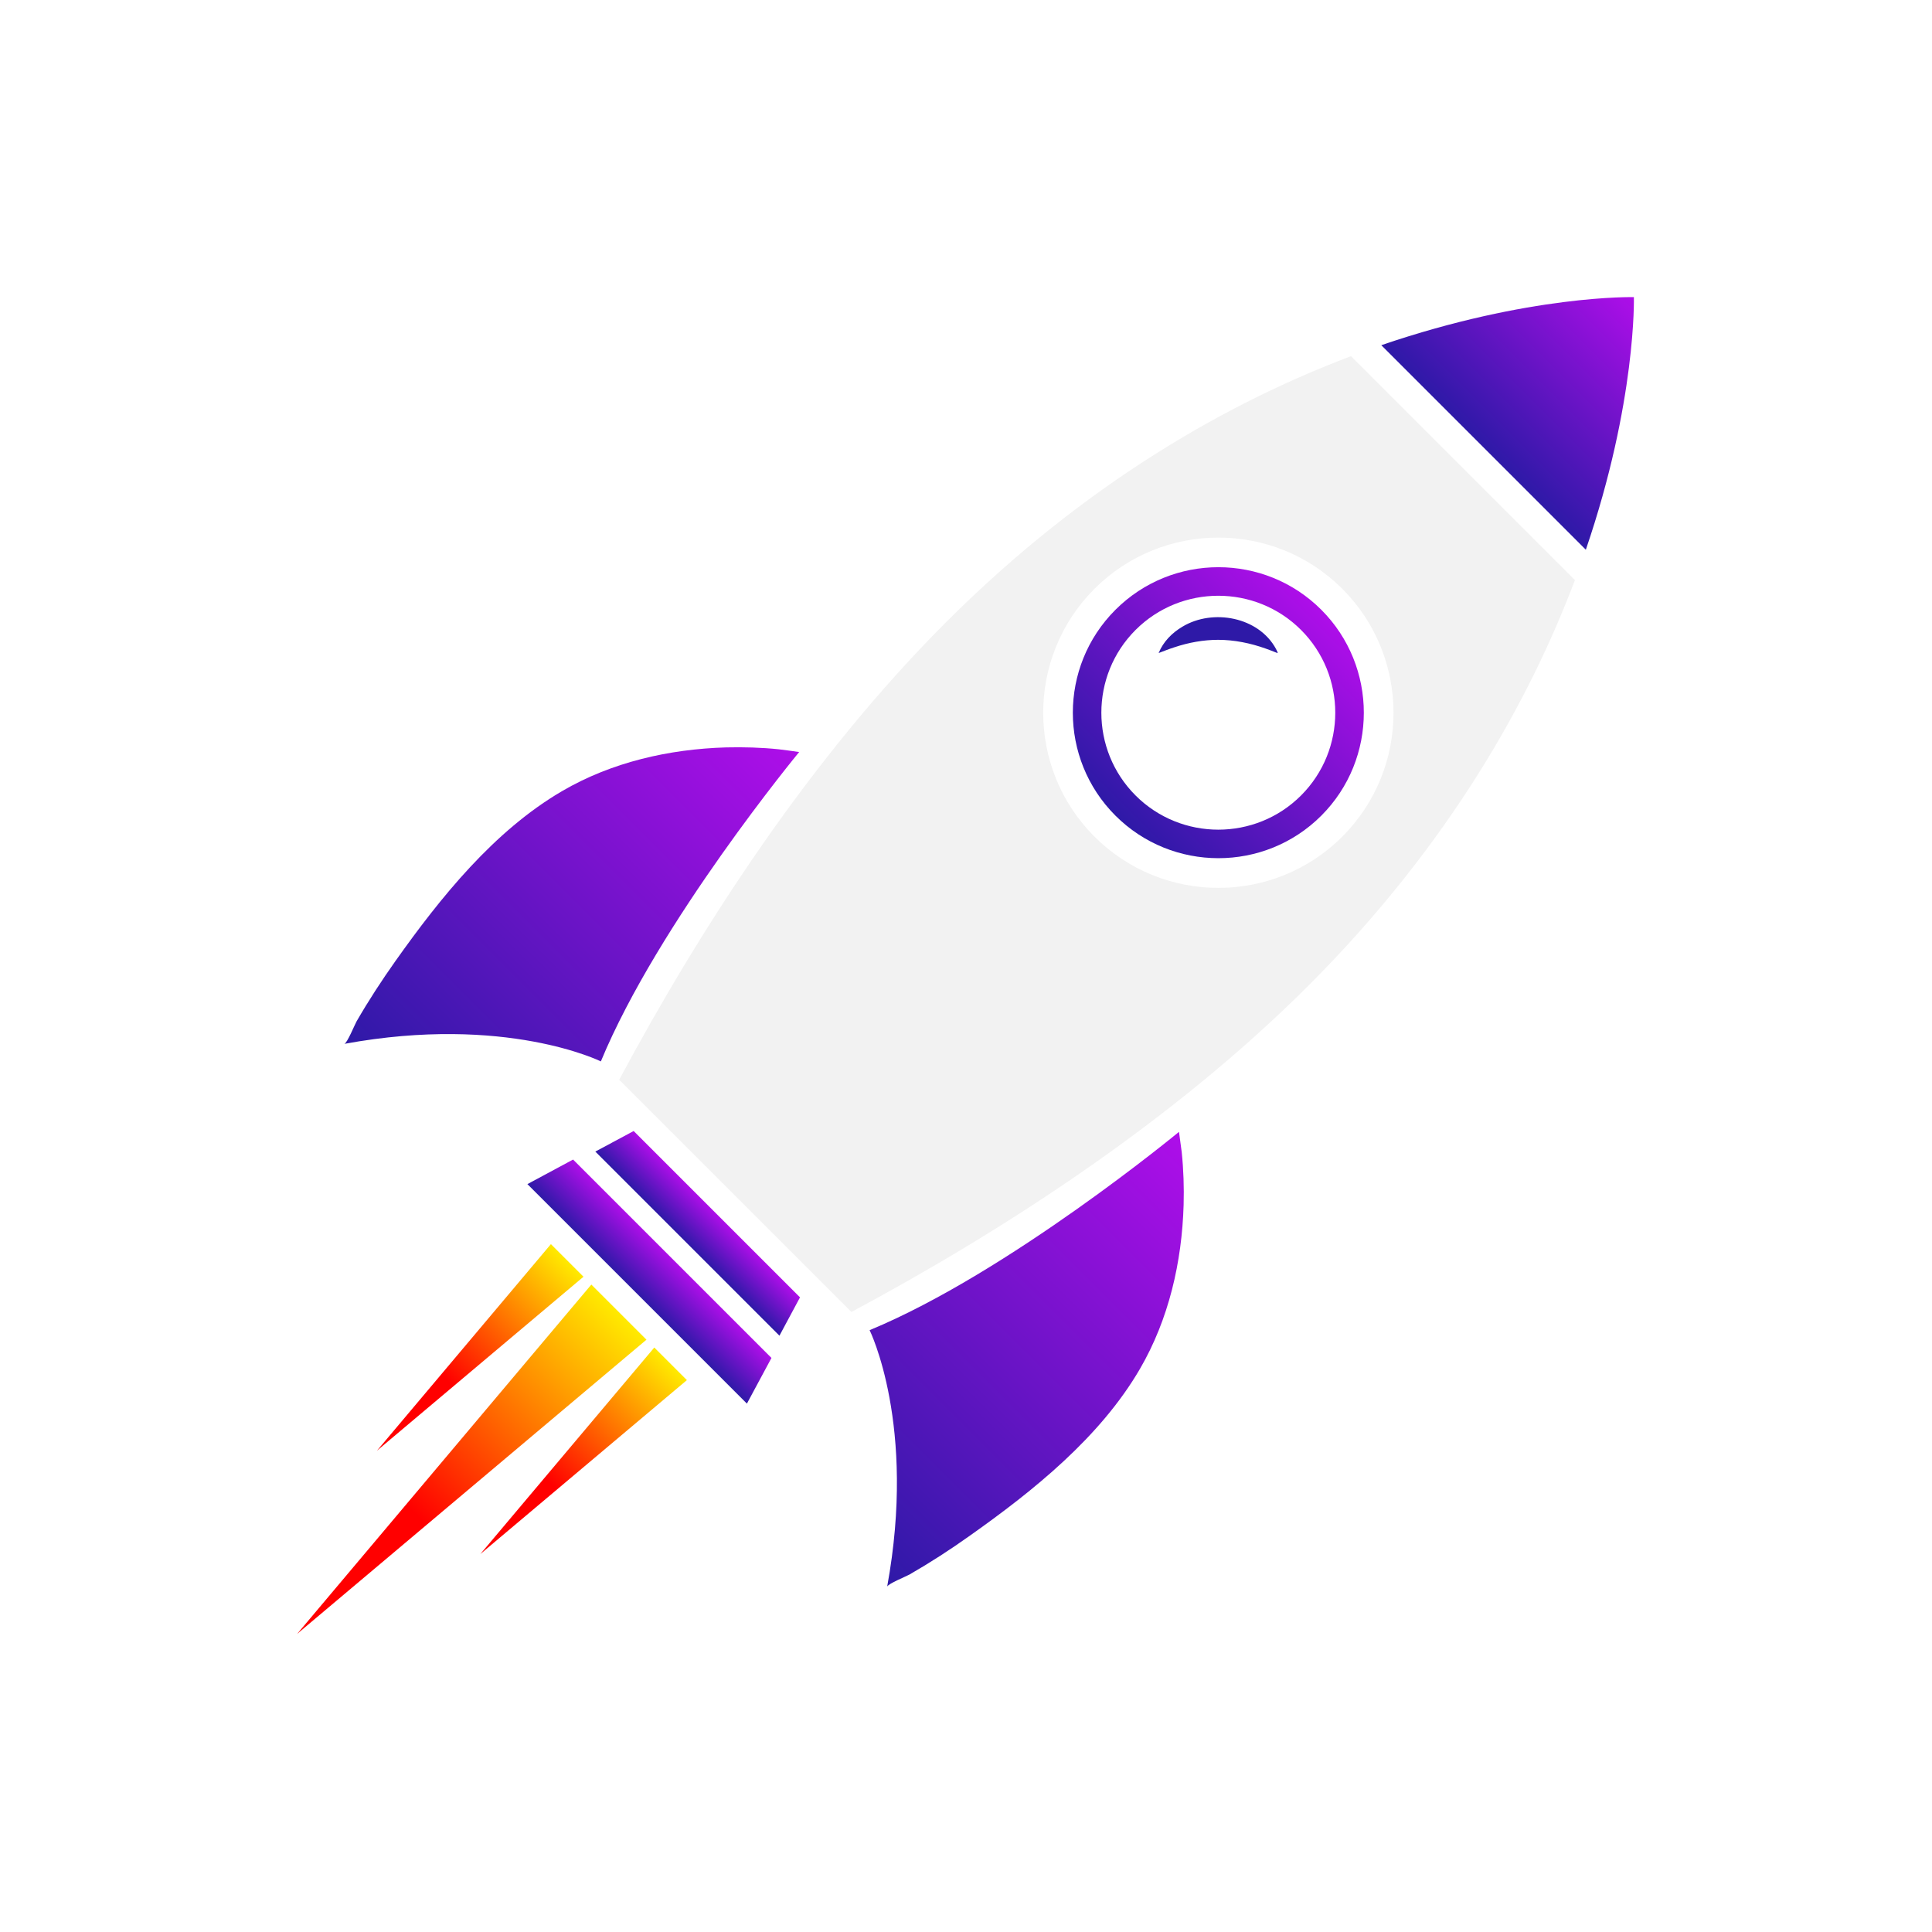
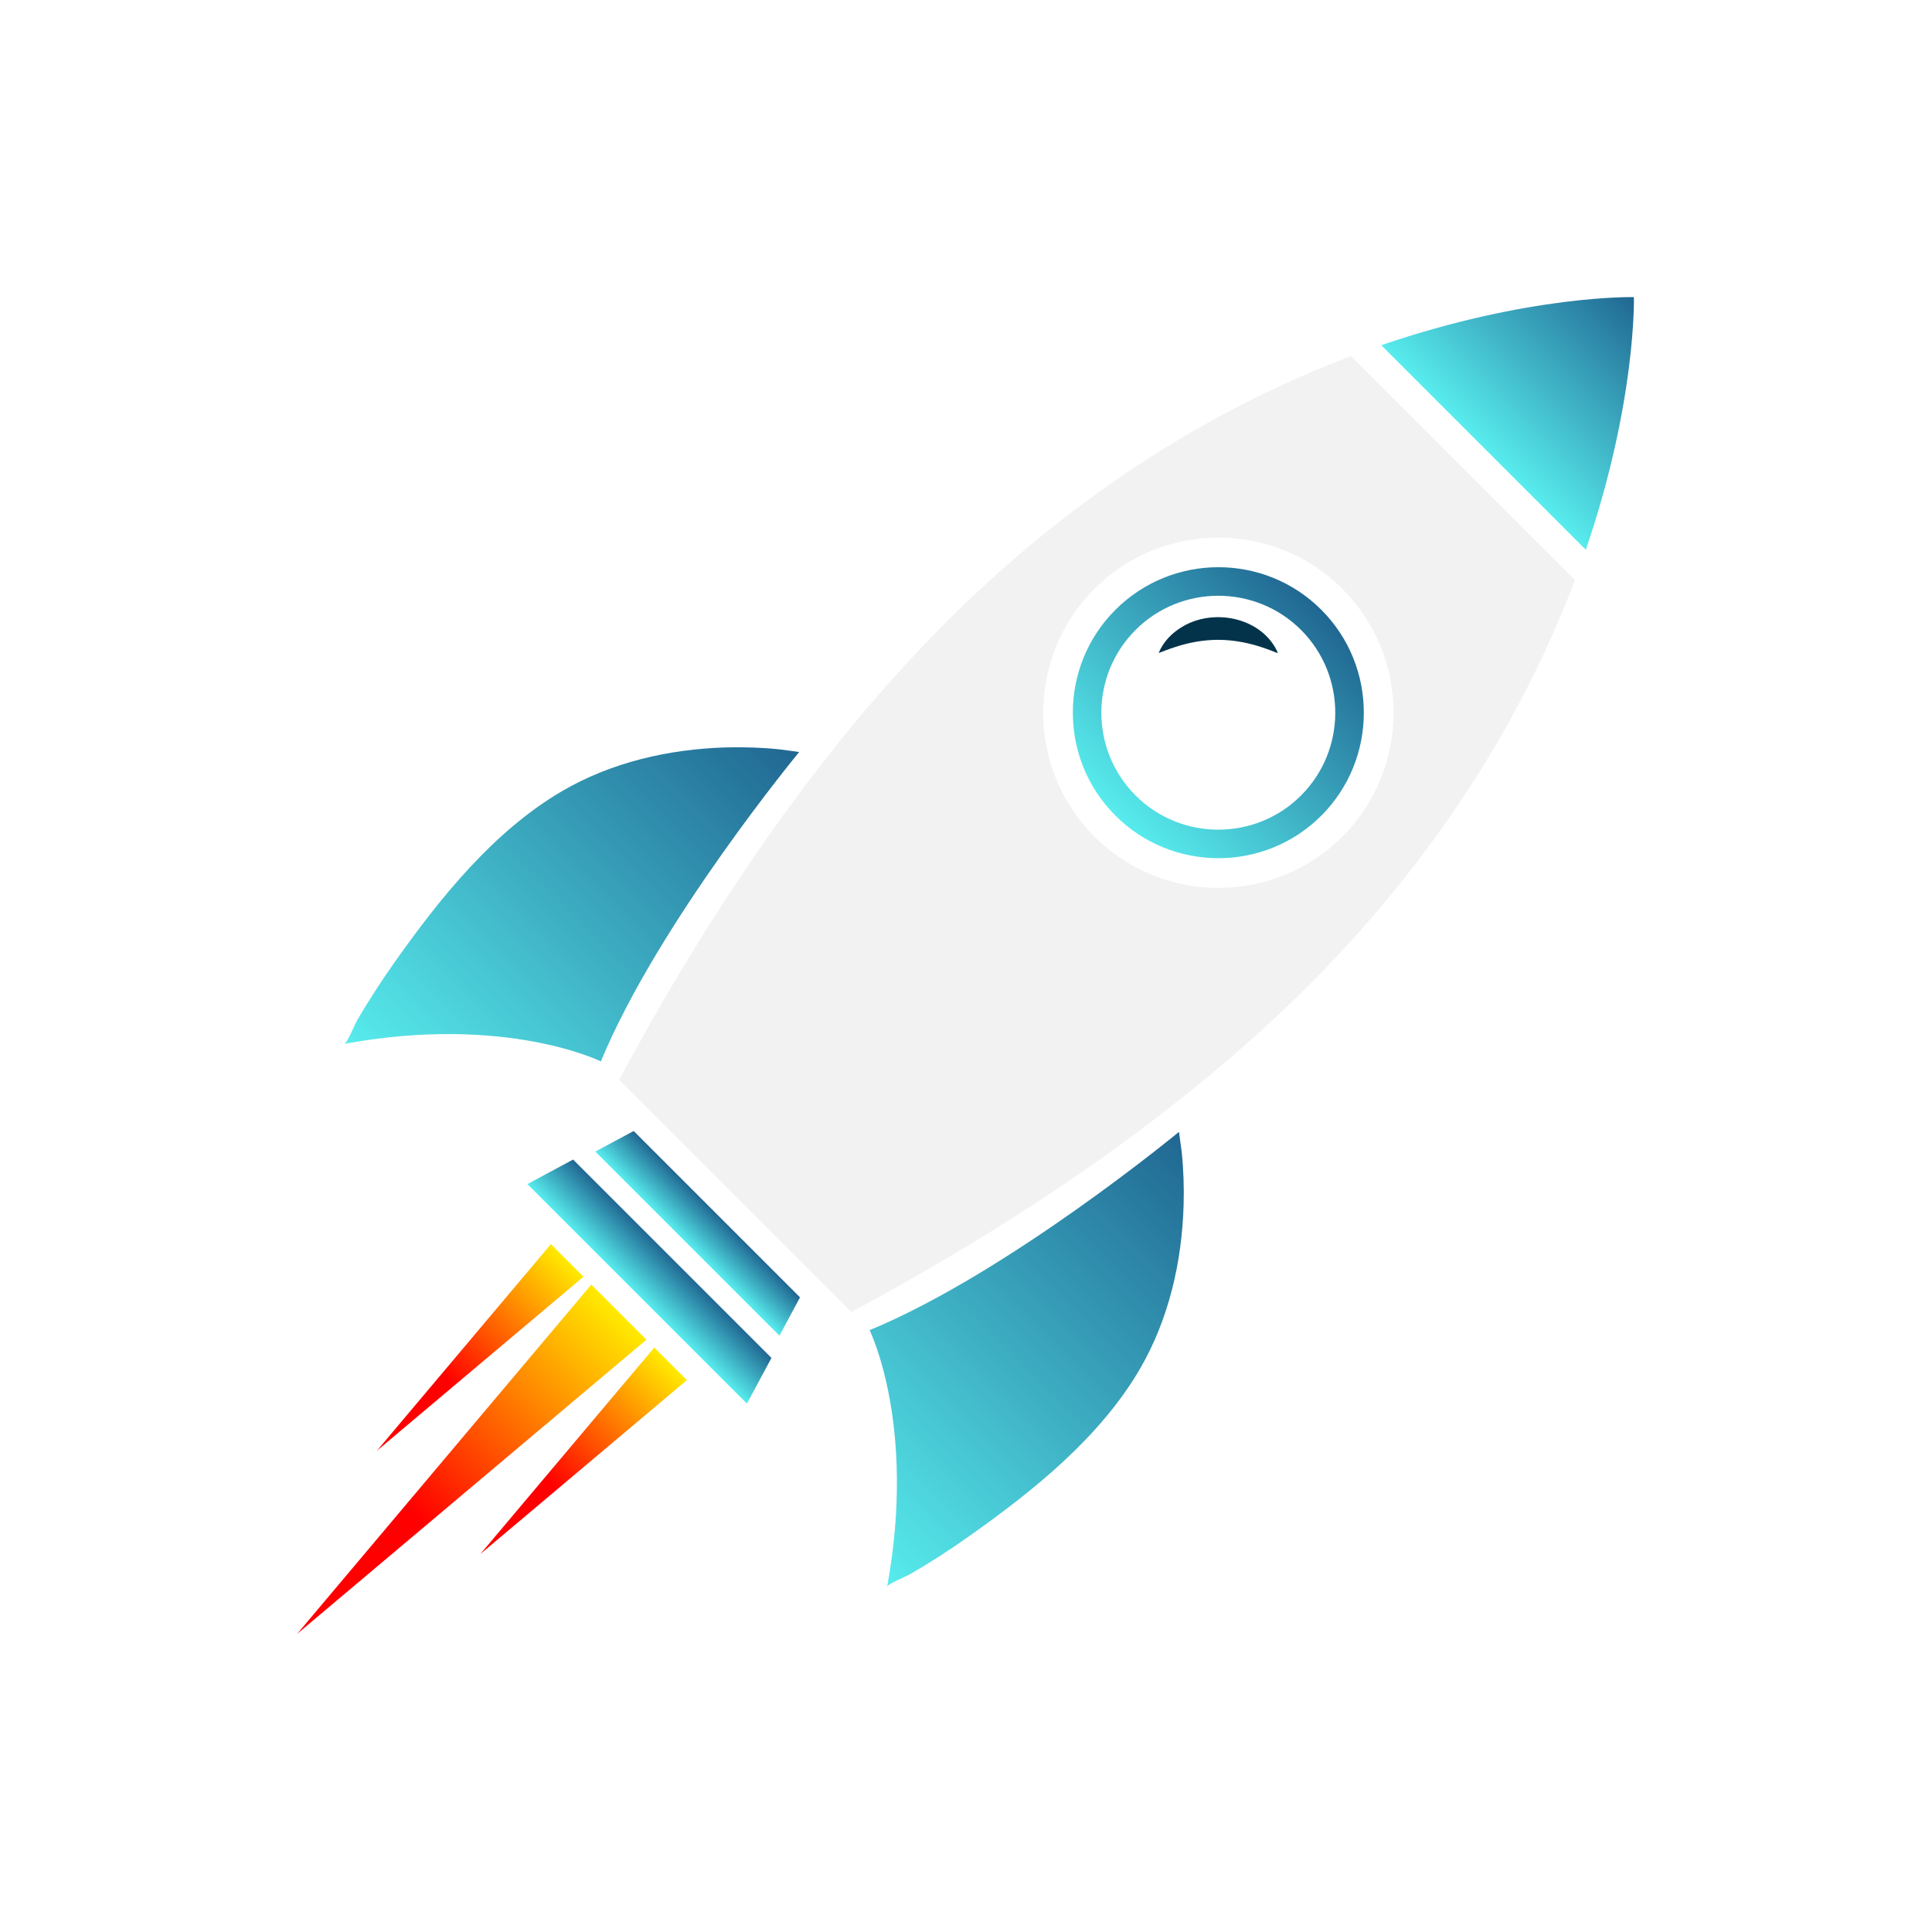
<svg xmlns="http://www.w3.org/2000/svg" width="1953" height="1953" viewBox="0 0 1953 1953" fill="none">
-   <path d="M1289.89 656.039C1272.42 623.583 1226.11 615.027 1195.42 633.412C1184.81 639.634 1175.83 648.756 1171.24 660.14C1176.47 658.161 1181.91 655.969 1187.29 654.272C1201.71 649.463 1216.7 646.776 1231.41 646.776C1247.53 646.776 1264.01 650.1 1279.42 655.615C1281.76 656.393 1285.08 657.736 1287.34 658.585C1292.93 660.777 1292.15 660.989 1289.89 656.039Z" fill="#2E19A7" />
+   <path d="M1289.89 656.039C1272.42 623.583 1226.11 615.027 1195.42 633.412C1184.81 639.634 1175.83 648.756 1171.24 660.14C1176.47 658.161 1181.91 655.969 1187.29 654.272C1201.71 649.463 1216.7 646.776 1231.41 646.776C1247.53 646.776 1264.01 650.1 1279.42 655.615C1281.76 656.393 1285.08 657.736 1287.34 658.585C1292.93 660.777 1292.15 660.989 1289.89 656.039Z" fill="#03334B" />
  <path d="M1335.64 616.371C1278.29 559.024 1184.96 559.024 1127.54 616.442C1070.12 673.859 1070.19 767.126 1127.54 824.472C1184.88 881.819 1278.29 881.889 1335.64 824.543C1392.99 767.197 1392.99 673.717 1335.64 616.371ZM1147.9 804.108C1101.8 758.004 1101.8 682.91 1147.9 636.806C1194.01 590.703 1269.1 590.703 1315.2 636.806C1361.31 682.91 1361.31 758.004 1315.2 804.108C1269.1 850.211 1194.01 850.211 1147.9 804.108Z" fill="url(#paint0_linear_16398_27)" />
  <path d="M1592.04 586.389L1365.69 360.044C1244.56 405.794 1098.76 486.546 956.277 629.028C819.098 766.206 708.719 936.973 625.917 1091.48L860.676 1326.23C1015.18 1243.43 1185.95 1133.05 1323.12 995.875C1465.46 853.393 1546.29 707.517 1592.04 586.389ZM1106.33 845.685C1037.24 776.601 1037.31 664.242 1106.33 595.228C1175.34 526.214 1287.84 526.144 1356.85 595.157C1425.94 664.242 1425.94 776.672 1356.85 845.756C1287.77 914.84 1175.41 914.77 1106.33 845.685Z" fill="#F2F2F2" />
  <path d="M1651.65 300.365C1651.65 300.365 1546.5 297.607 1396.31 348.943L1603.07 555.701C1654.4 405.512 1651.65 300.365 1651.65 300.365Z" fill="url(#paint1_linear_16398_27)" />
  <path d="M640.554 1143.31L601.804 1164.1L787.915 1350.21L808.704 1311.46L640.554 1143.31Z" fill="url(#paint2_linear_16398_27)" />
  <path d="M579.318 1172.16L533.144 1196.98L755.034 1418.87L779.854 1372.69L579.318 1172.16Z" fill="url(#paint3_linear_16398_27)" />
  <path d="M381.046 1466.45L589.854 1290.6L556.903 1257.65L381.046 1466.45Z" fill="url(#paint4_linear_16398_27)" />
  <path d="M485.556 1570.96L694.365 1395.11L661.413 1362.16L485.556 1570.96Z" fill="url(#paint5_linear_16398_27)" />
  <path d="M300.365 1651.65L653.494 1354.24L597.774 1298.52L300.365 1651.65Z" fill="url(#paint6_linear_16398_27)" />
  <path d="M1152.36 1383.72C1181.49 1333.66 1194.78 1275.68 1196.48 1218.12C1196.98 1200.37 1196.41 1182.41 1194.57 1164.73C1194.36 1162.96 1192.38 1147.97 1191.81 1144.16C1191.81 1144.16 1019.35 1286.64 879.061 1344.62C879.061 1344.62 926.72 1440.64 896.809 1603.92C897.304 1601.16 917.033 1593.03 919.437 1591.61C940.438 1579.52 960.873 1566.3 980.602 1552.23C1044.88 1506.76 1112.19 1452.74 1152.36 1383.72Z" fill="url(#paint7_linear_16398_27)" />
  <path d="M787.279 757.439C769.601 755.6 751.711 755.105 733.892 755.529C676.334 757.226 618.28 770.449 568.288 799.653C499.345 839.887 445.322 907.204 399.784 971.409C385.783 991.208 372.49 1011.57 360.398 1032.57C358.913 1035.05 350.852 1054.71 348.095 1055.2C511.295 1025.22 607.391 1072.95 607.391 1072.95C665.373 932.66 807.855 760.196 807.855 760.196C803.966 759.56 789.046 757.651 787.279 757.439Z" fill="url(#paint8_linear_16398_27)" />
  <defs>
    <linearGradient id="paint0_linear_16398_27" x1="1335.68" y1="616.406" x2="1127.57" y2="824.508" gradientUnits="userSpaceOnUse">
-       <stop stop-color="#AE0EE9" />
-       <stop offset="1" stop-color="#2E19A7" />
+       <stop stop-color="#206792" />
+       <stop offset="1" stop-color="#57ECED" />
    </linearGradient>
    <linearGradient id="paint1_linear_16398_27" x1="1651.65" y1="300.365" x2="1499.69" y2="452.322" gradientUnits="userSpaceOnUse">
-       <stop stop-color="#AE0EE9" />
-       <stop offset="1" stop-color="#2E19A7" />
+       <stop stop-color="#206792" />
+       <stop offset="1" stop-color="#57ECED" />
    </linearGradient>
    <linearGradient id="paint2_linear_16398_27" x1="724.629" y1="1227.38" x2="694.86" y2="1257.15" gradientUnits="userSpaceOnUse">
-       <stop stop-color="#AE0EE9" />
-       <stop offset="1" stop-color="#2E19A7" />
+       <stop stop-color="#206792" />
+       <stop offset="1" stop-color="#57ECED" />
    </linearGradient>
    <linearGradient id="paint3_linear_16398_27" x1="679.586" y1="1272.42" x2="644.089" y2="1307.92" gradientUnits="userSpaceOnUse">
-       <stop stop-color="#AE0EE9" />
-       <stop offset="1" stop-color="#2E19A7" />
+       <stop stop-color="#206792" />
+       <stop offset="1" stop-color="#57ECED" />
    </linearGradient>
    <linearGradient id="paint4_linear_16398_27" x1="573.379" y1="1274.12" x2="381.046" y2="1466.45" gradientUnits="userSpaceOnUse">
      <stop stop-color="#FFEA00" />
      <stop offset="0.63" stop-color="#FF0000" />
      <stop offset="1" stop-color="#FF0000" />
    </linearGradient>
    <linearGradient id="paint5_linear_16398_27" x1="677.889" y1="1378.63" x2="485.556" y2="1570.96" gradientUnits="userSpaceOnUse">
      <stop stop-color="#FFEA00" />
      <stop offset="0.63" stop-color="#FF0000" />
      <stop offset="1" stop-color="#FF0000" />
    </linearGradient>
    <linearGradient id="paint6_linear_16398_27" x1="625.634" y1="1326.38" x2="300.365" y2="1651.65" gradientUnits="userSpaceOnUse">
      <stop stop-color="#FFEA00" />
      <stop offset="0.63" stop-color="#FF0000" />
      <stop offset="1" stop-color="#FF0000" />
    </linearGradient>
    <linearGradient id="paint7_linear_16398_27" x1="1217.96" y1="1170.3" x2="840.578" y2="1547.68" gradientUnits="userSpaceOnUse">
-       <stop stop-color="#AE0EE9" />
-       <stop offset="1" stop-color="#2E19A7" />
+       <stop stop-color="#206792" />
+       <stop offset="1" stop-color="#57ECED" />
    </linearGradient>
    <linearGradient id="paint8_linear_16398_27" x1="781.735" y1="734.076" x2="404.352" y2="1111.46" gradientUnits="userSpaceOnUse">
-       <stop stop-color="#AE0EE9" />
-       <stop offset="1" stop-color="#2E19A7" />
+       <stop stop-color="#206792" />
+       <stop offset="1" stop-color="#57ECED" />
    </linearGradient>
  </defs>
</svg>
